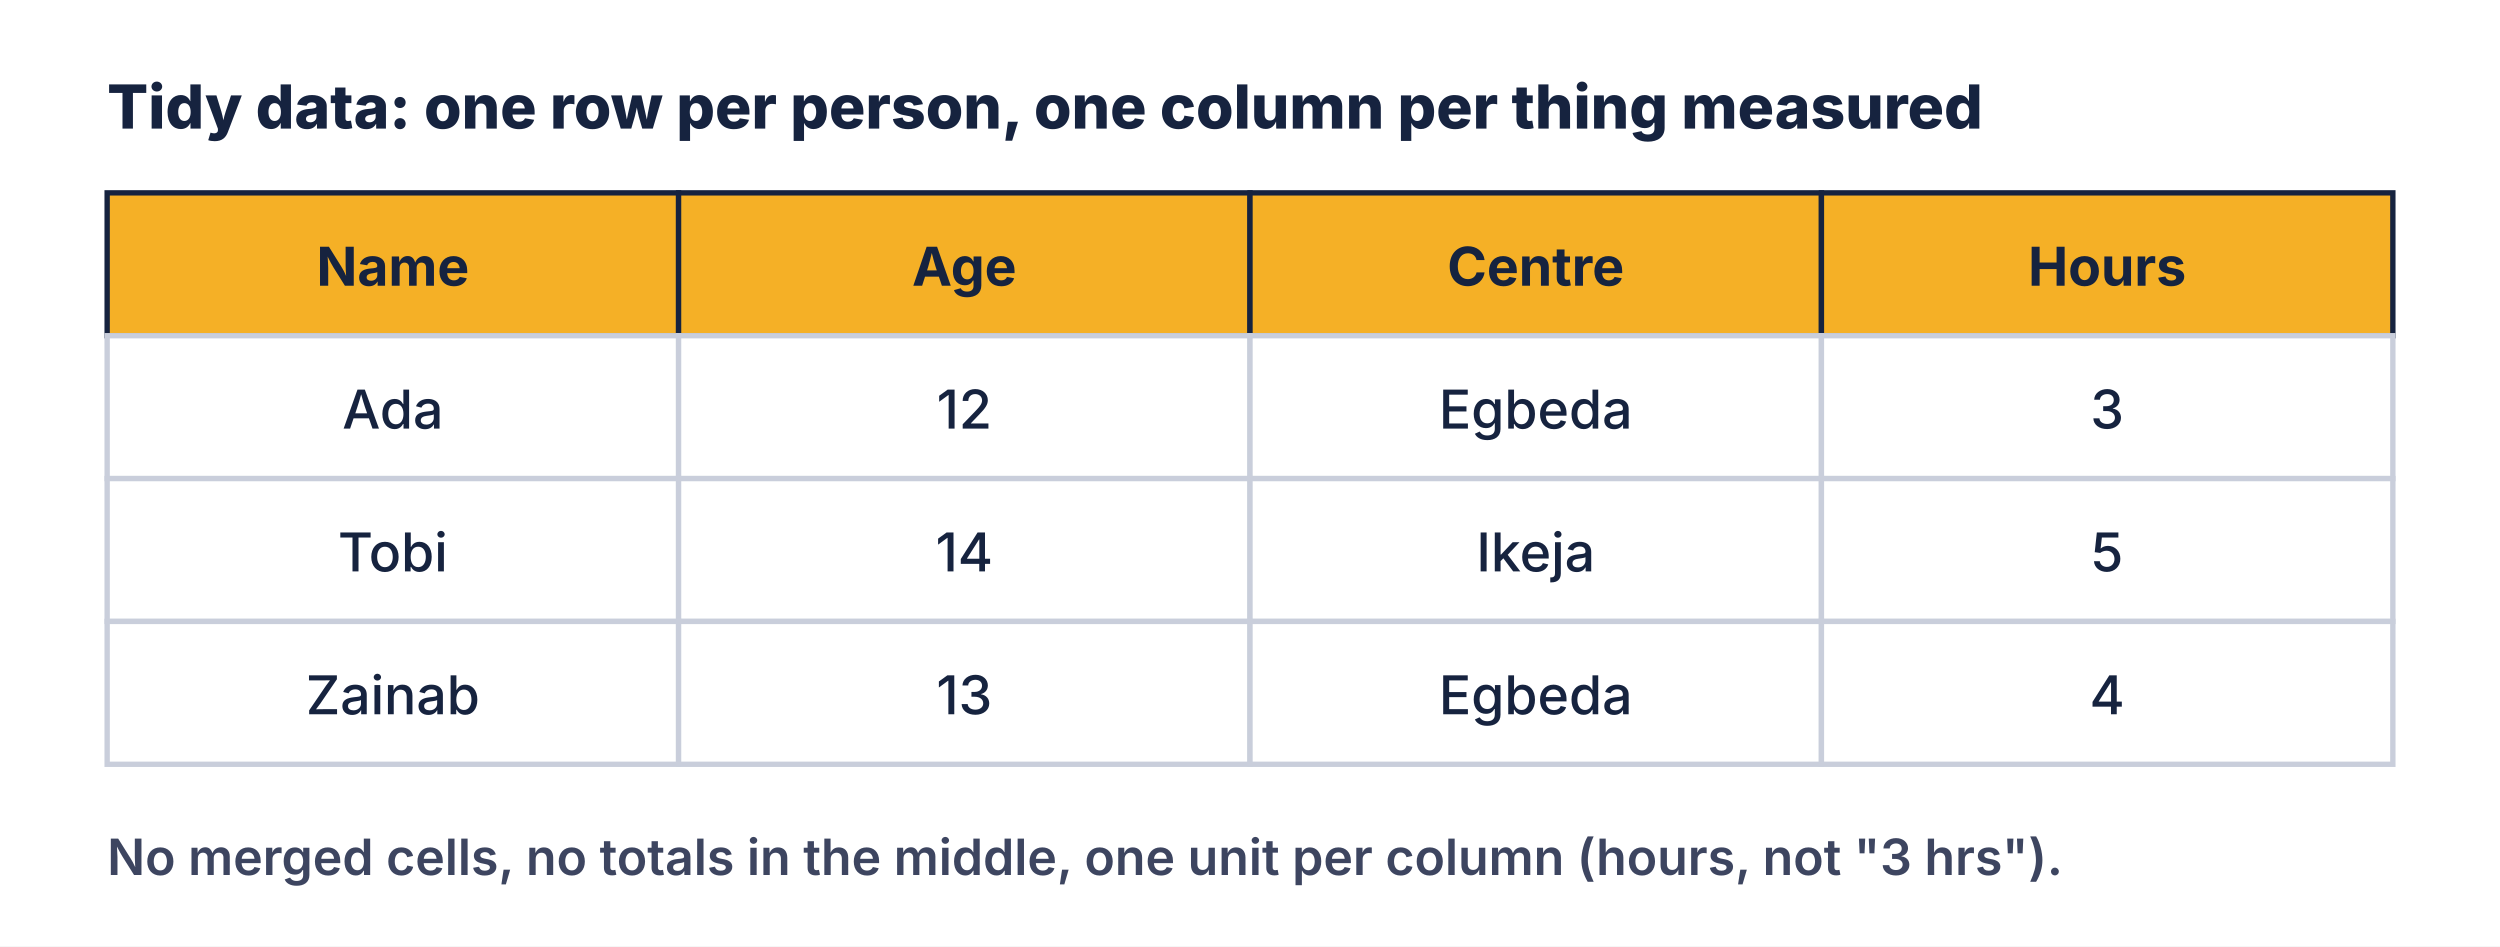
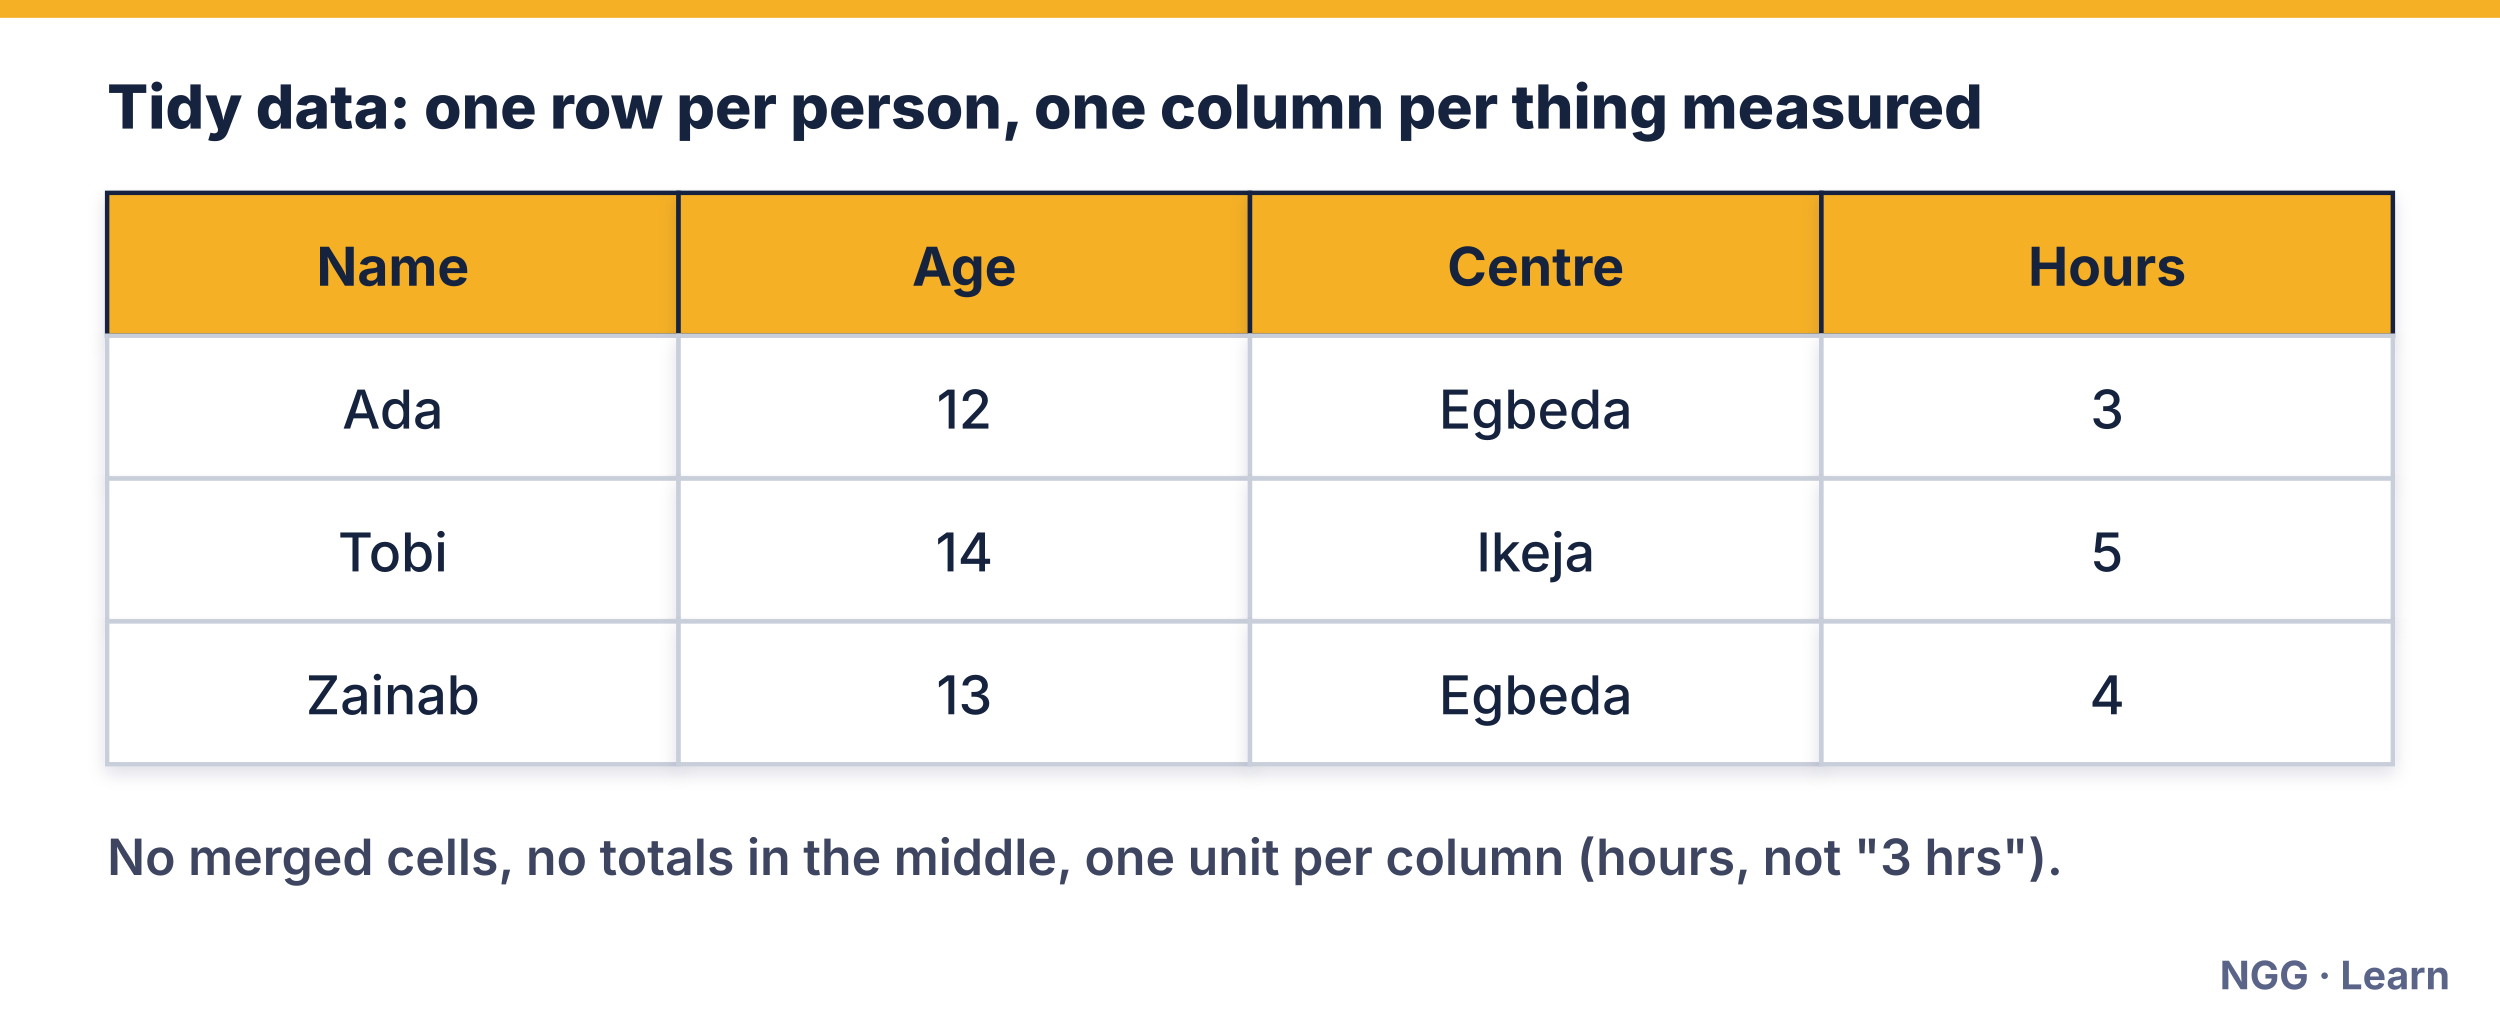
- <svg xmlns="http://www.w3.org/2000/svg" viewBox="0 0 700 265" width="700" height="265" role="img" aria-labelledby="t d">
-   <rect width="700" height="265" fill="#ffffff" />
+ <svg xmlns="http://www.w3.org/2000/svg" viewBox="0 0 700 287" width="700" height="287" role="img" aria-labelledby="t d">
+   <defs>
+     <filter id="sh" x="-8%" y="-8%" width="116%" height="130%">
+       <feDropShadow dx="0" dy="2" stdDeviation="2.4" flood-color="#16233f" flood-opacity=".13" />
+     </filter>
+   </defs>
+   <rect width="700" height="287" fill="#ffffff" />
+   <rect width="700" height="5" fill="#f5b026" />
  <g style="font-family:'Inter','Segoe UI',Arial,sans-serif">
    <text x="30" y="36" font-size="17" font-weight="800" fill="#16233f" text-anchor="start">Tidy data: one row per person, one column per thing measured</text>
-     <rect x="30" y="54" width="160" height="40" rx="0" fill="#f5b026" stroke="#16233f" stroke-width="1.5" />
+     <rect x="30" y="54" width="160" height="40" rx="0" fill="#f5b026" stroke="#16233f" stroke-width="1.25" filter="url(#sh)" />
    <text x="110" y="80" font-size="15" font-weight="700" fill="#16233f" text-anchor="middle">Name</text>
-     <rect x="190" y="54" width="160" height="40" rx="0" fill="#f5b026" stroke="#16233f" stroke-width="1.5" />
+     <rect x="190" y="54" width="160" height="40" rx="0" fill="#f5b026" stroke="#16233f" stroke-width="1.25" filter="url(#sh)" />
    <text x="270" y="80" font-size="15" font-weight="700" fill="#16233f" text-anchor="middle">Age</text>
-     <rect x="350" y="54" width="160" height="40" rx="0" fill="#f5b026" stroke="#16233f" stroke-width="1.5" />
+     <rect x="350" y="54" width="160" height="40" rx="0" fill="#f5b026" stroke="#16233f" stroke-width="1.25" filter="url(#sh)" />
    <text x="430" y="80" font-size="15" font-weight="700" fill="#16233f" text-anchor="middle">Centre</text>
-     <rect x="510" y="54" width="160" height="40" rx="0" fill="#f5b026" stroke="#16233f" stroke-width="1.5" />
+     <rect x="510" y="54" width="160" height="40" rx="0" fill="#f5b026" stroke="#16233f" stroke-width="1.25" filter="url(#sh)" />
    <text x="590" y="80" font-size="15" font-weight="700" fill="#16233f" text-anchor="middle">Hours</text>
-     <rect x="30" y="94" width="160" height="40" rx="0" fill="#ffffff" stroke="#c9cedb" stroke-width="1.5" />
+     <rect x="30" y="94" width="160" height="40" rx="0" fill="#ffffff" stroke="#c9cedb" stroke-width="1.25" filter="url(#sh)" />
    <text x="110" y="120" font-size="15" font-weight="500" fill="#16233f" text-anchor="middle">Ada</text>
-     <rect x="190" y="94" width="160" height="40" rx="0" fill="#ffffff" stroke="#c9cedb" stroke-width="1.5" />
+     <rect x="190" y="94" width="160" height="40" rx="0" fill="#ffffff" stroke="#c9cedb" stroke-width="1.25" filter="url(#sh)" />
    <text x="270" y="120" font-size="15" font-weight="500" fill="#16233f" text-anchor="middle">12</text>
-     <rect x="350" y="94" width="160" height="40" rx="0" fill="#ffffff" stroke="#c9cedb" stroke-width="1.5" />
+     <rect x="350" y="94" width="160" height="40" rx="0" fill="#ffffff" stroke="#c9cedb" stroke-width="1.25" filter="url(#sh)" />
    <text x="430" y="120" font-size="15" font-weight="500" fill="#16233f" text-anchor="middle">Egbeda</text>
-     <rect x="510" y="94" width="160" height="40" rx="0" fill="#ffffff" stroke="#c9cedb" stroke-width="1.5" />
+     <rect x="510" y="94" width="160" height="40" rx="0" fill="#ffffff" stroke="#c9cedb" stroke-width="1.25" filter="url(#sh)" />
    <text x="590" y="120" font-size="15" font-weight="500" fill="#16233f" text-anchor="middle">3</text>
-     <rect x="30" y="134" width="160" height="40" rx="0" fill="#ffffff" stroke="#c9cedb" stroke-width="1.5" />
+     <rect x="30" y="134" width="160" height="40" rx="0" fill="#ffffff" stroke="#c9cedb" stroke-width="1.25" filter="url(#sh)" />
    <text x="110" y="160" font-size="15" font-weight="500" fill="#16233f" text-anchor="middle">Tobi</text>
-     <rect x="190" y="134" width="160" height="40" rx="0" fill="#ffffff" stroke="#c9cedb" stroke-width="1.5" />
+     <rect x="190" y="134" width="160" height="40" rx="0" fill="#ffffff" stroke="#c9cedb" stroke-width="1.25" filter="url(#sh)" />
    <text x="270" y="160" font-size="15" font-weight="500" fill="#16233f" text-anchor="middle">14</text>
-     <rect x="350" y="134" width="160" height="40" rx="0" fill="#ffffff" stroke="#c9cedb" stroke-width="1.5" />
+     <rect x="350" y="134" width="160" height="40" rx="0" fill="#ffffff" stroke="#c9cedb" stroke-width="1.25" filter="url(#sh)" />
    <text x="430" y="160" font-size="15" font-weight="500" fill="#16233f" text-anchor="middle">Ikeja</text>
-     <rect x="510" y="134" width="160" height="40" rx="0" fill="#ffffff" stroke="#c9cedb" stroke-width="1.5" />
+     <rect x="510" y="134" width="160" height="40" rx="0" fill="#ffffff" stroke="#c9cedb" stroke-width="1.25" filter="url(#sh)" />
    <text x="590" y="160" font-size="15" font-weight="500" fill="#16233f" text-anchor="middle">5</text>
-     <rect x="30" y="174" width="160" height="40" rx="0" fill="#ffffff" stroke="#c9cedb" stroke-width="1.5" />
+     <rect x="30" y="174" width="160" height="40" rx="0" fill="#ffffff" stroke="#c9cedb" stroke-width="1.25" filter="url(#sh)" />
    <text x="110" y="200" font-size="15" font-weight="500" fill="#16233f" text-anchor="middle">Zainab</text>
-     <rect x="190" y="174" width="160" height="40" rx="0" fill="#ffffff" stroke="#c9cedb" stroke-width="1.5" />
+     <rect x="190" y="174" width="160" height="40" rx="0" fill="#ffffff" stroke="#c9cedb" stroke-width="1.25" filter="url(#sh)" />
    <text x="270" y="200" font-size="15" font-weight="500" fill="#16233f" text-anchor="middle">13</text>
-     <rect x="350" y="174" width="160" height="40" rx="0" fill="#ffffff" stroke="#c9cedb" stroke-width="1.5" />
+     <rect x="350" y="174" width="160" height="40" rx="0" fill="#ffffff" stroke="#c9cedb" stroke-width="1.25" filter="url(#sh)" />
    <text x="430" y="200" font-size="15" font-weight="500" fill="#16233f" text-anchor="middle">Egbeda</text>
-     <rect x="510" y="174" width="160" height="40" rx="0" fill="#ffffff" stroke="#c9cedb" stroke-width="1.5" />
+     <rect x="510" y="174" width="160" height="40" rx="0" fill="#ffffff" stroke="#c9cedb" stroke-width="1.25" filter="url(#sh)" />
    <text x="590" y="200" font-size="15" font-weight="500" fill="#16233f" text-anchor="middle">4</text>
    <text x="30" y="245" font-size="14" font-weight="600" fill="#3d4560" text-anchor="start">No merged cells, no totals in the middle, one unit per column (hours, not "3 hrs").</text>
+     <text x="686" y="277" font-size="11" font-weight="700" fill="#5a6488" text-anchor="end">NGG · Learn</text>
  </g>
</svg>
